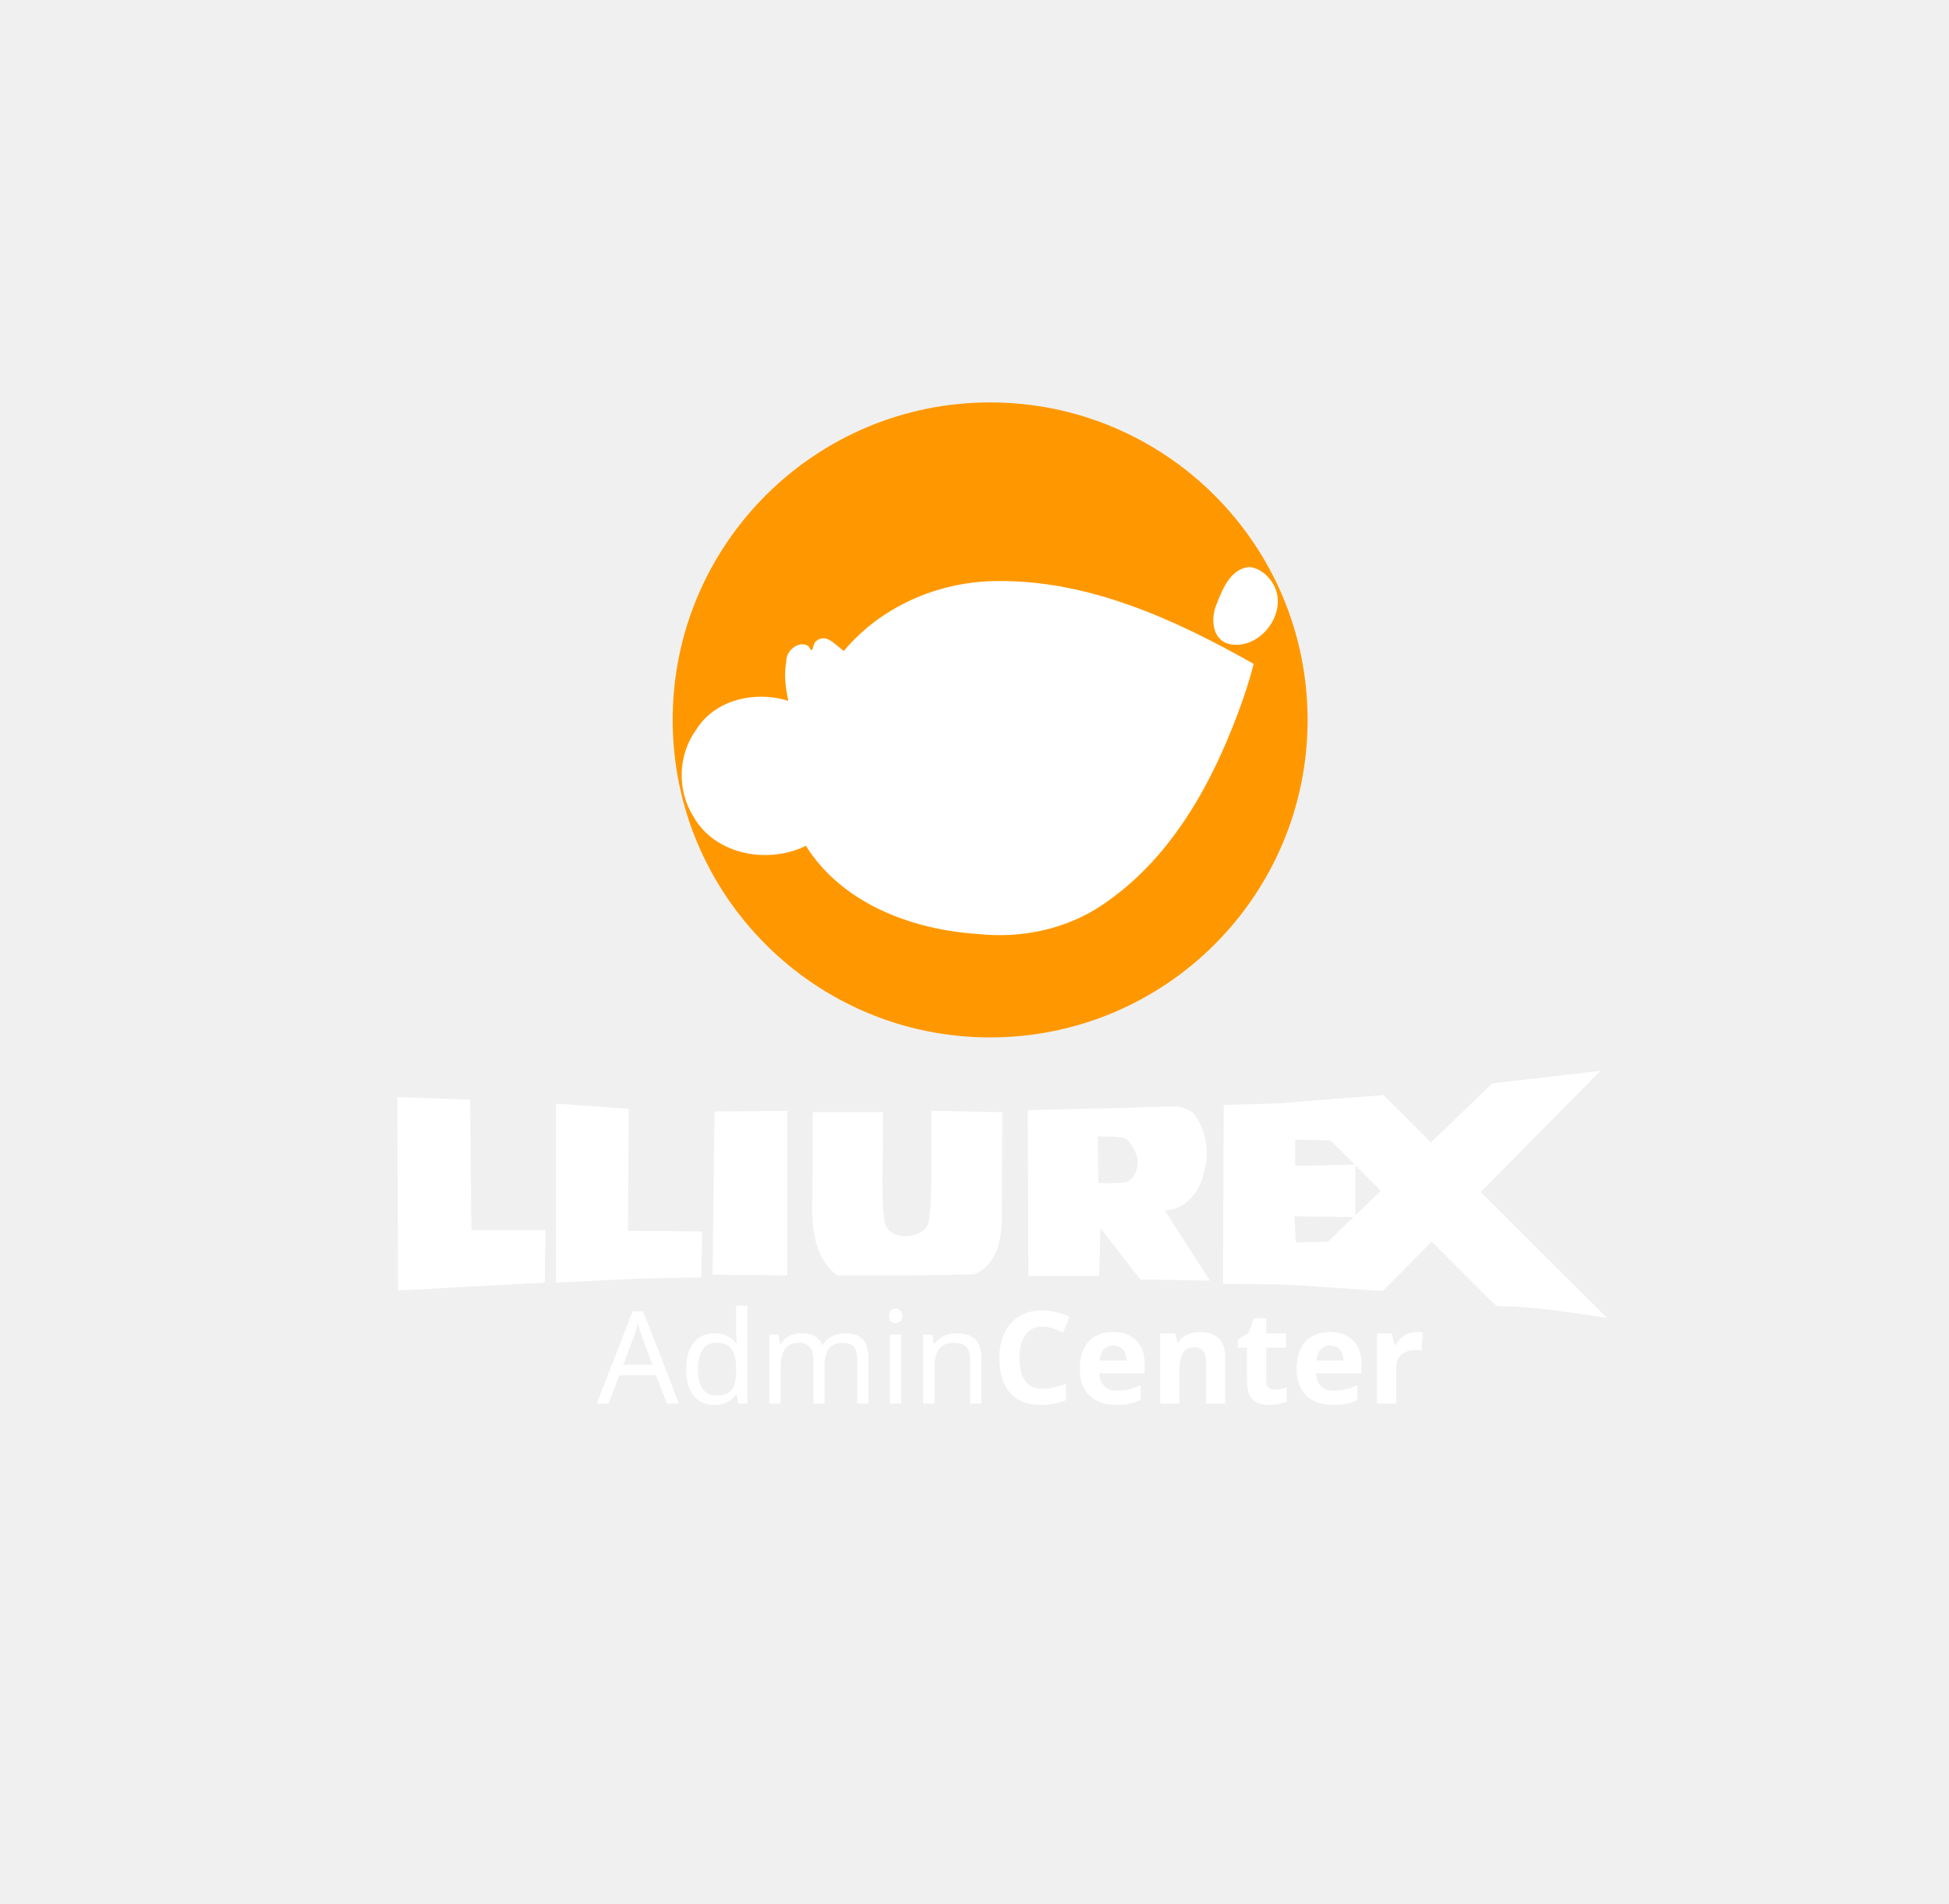
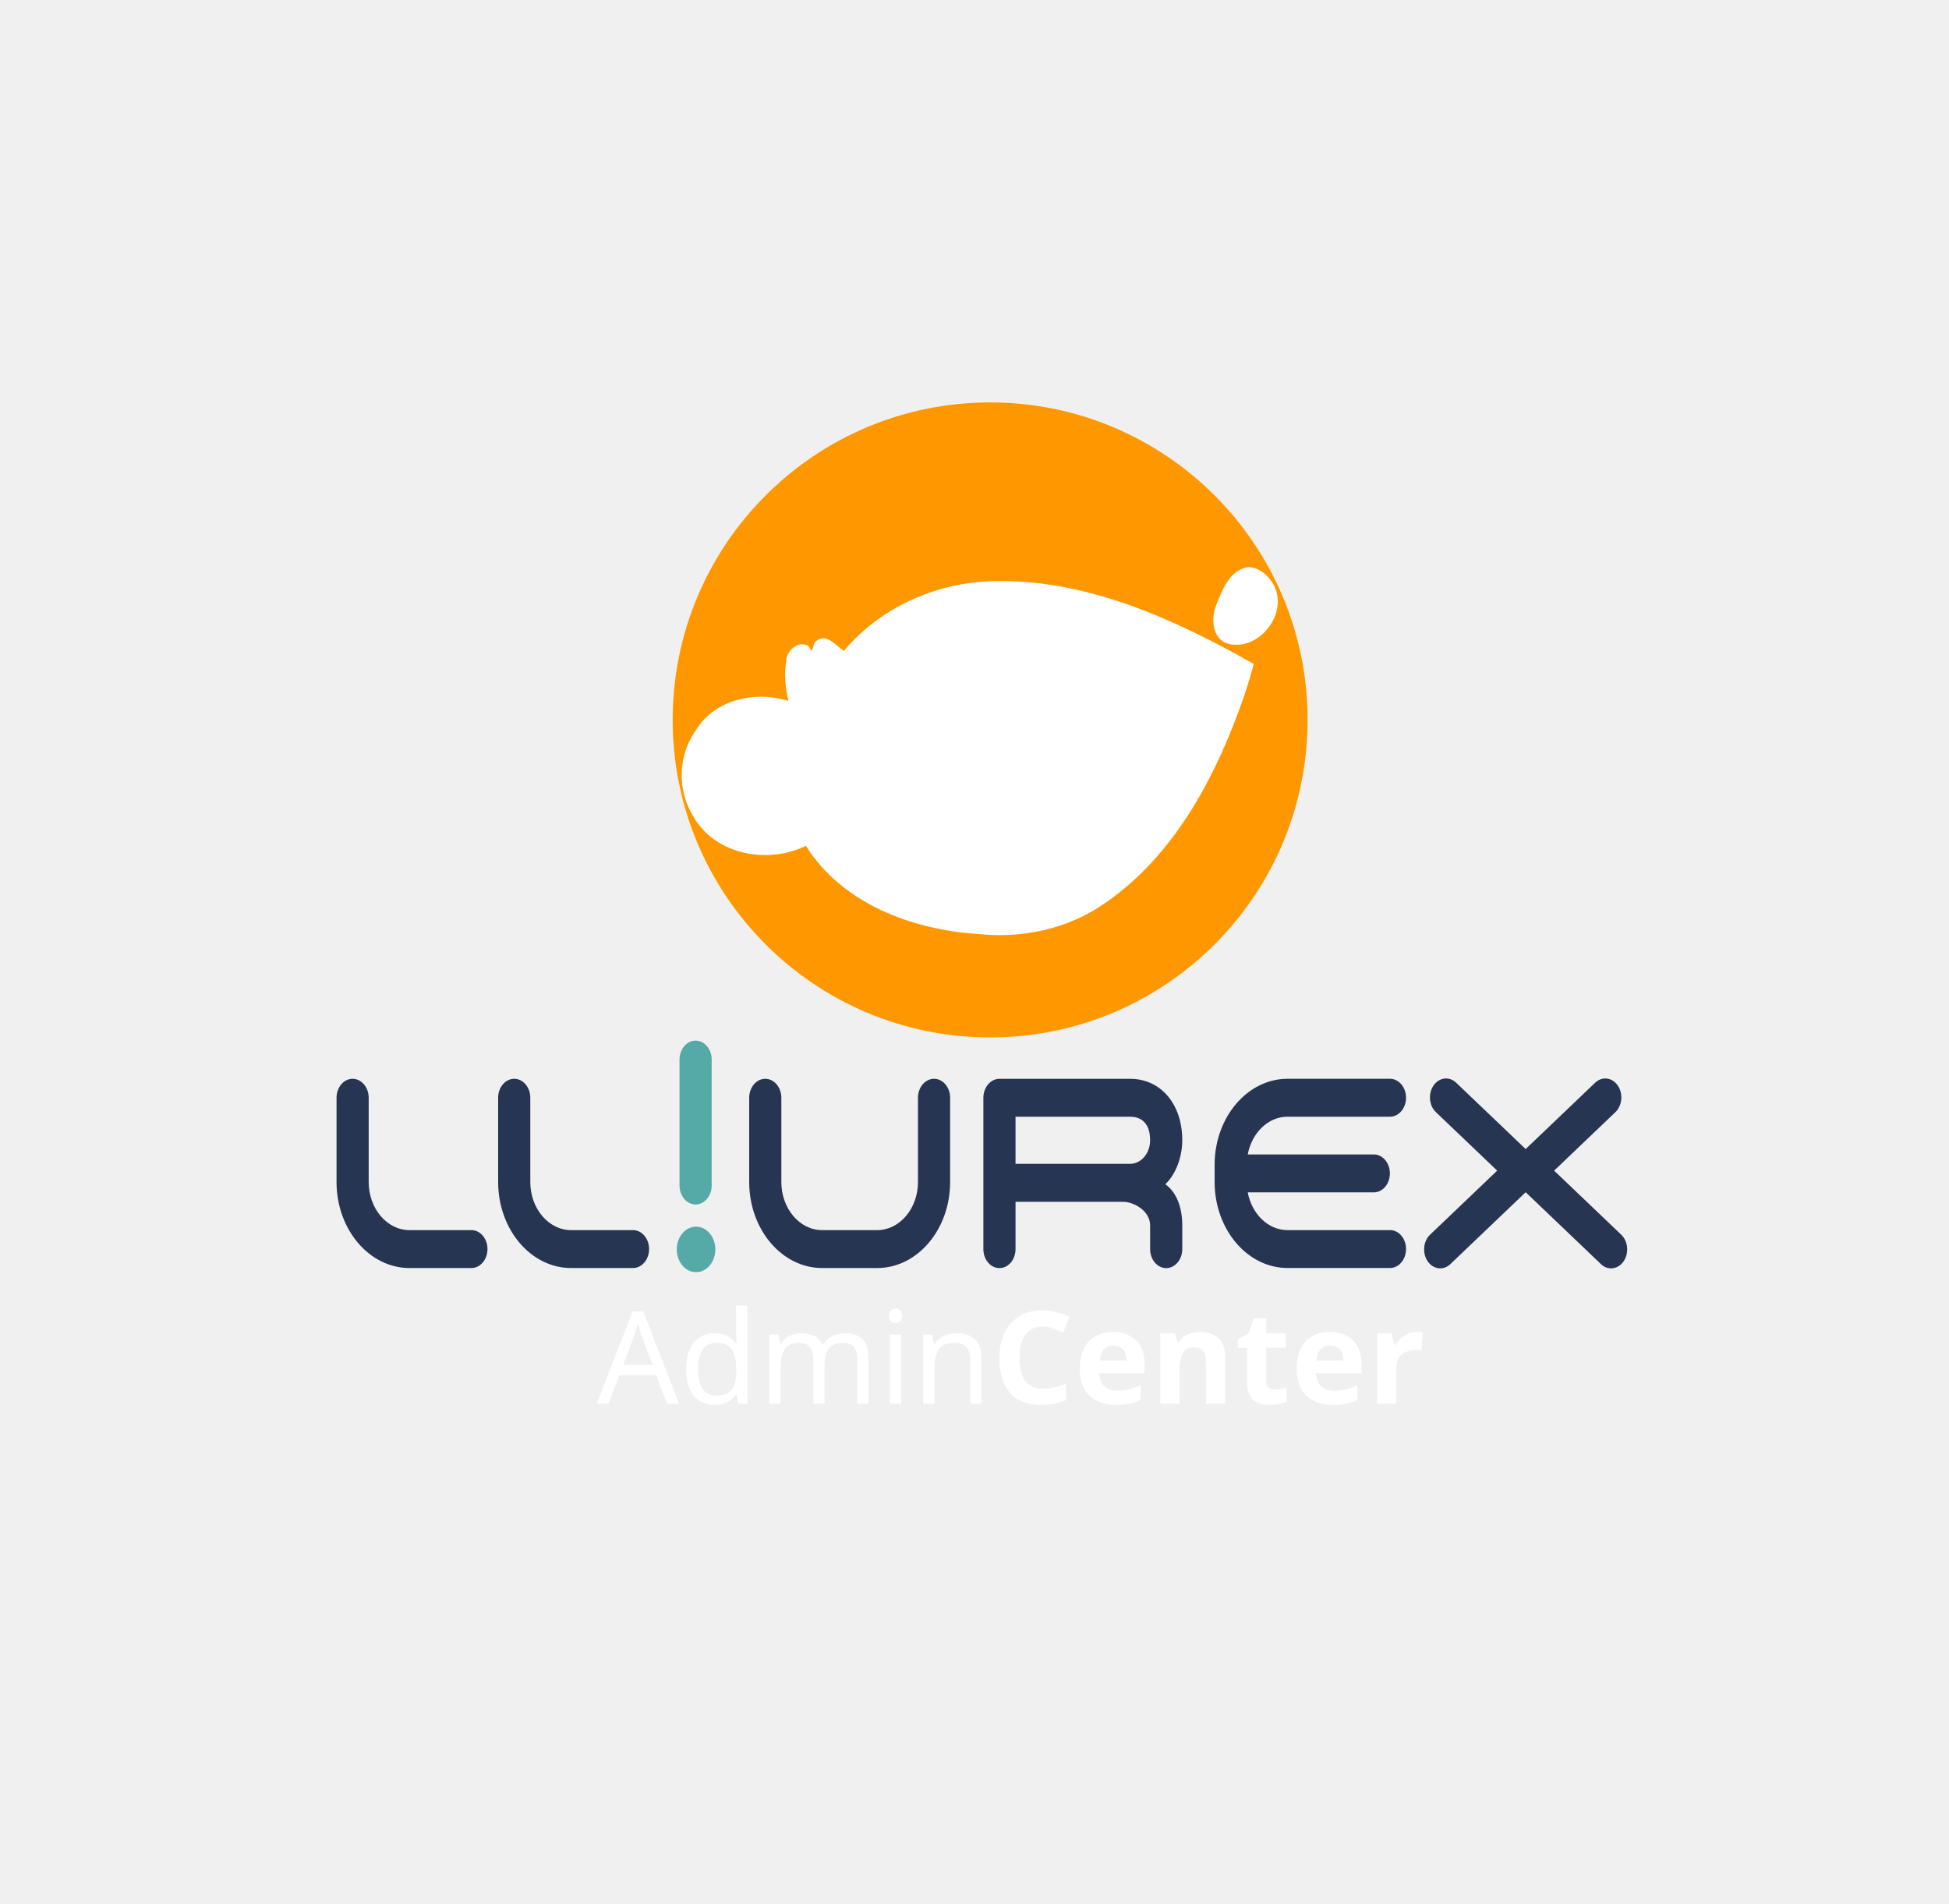
<svg xmlns="http://www.w3.org/2000/svg" xmlns:ns1="http://www.openswatchbook.org/uri/2009/osb" xmlns:xlink="http://www.w3.org/1999/xlink" width="256mm" height="250mm" viewBox="0 0 907.087 885.827" id="svg5043" version="1.1">
  <defs id="defs5045">
    <linearGradient id="linearGradient10486">
      <stop style="stop-color:#ffffff;stop-opacity:1;" offset="0" id="stop10488" />
      <stop style="stop-color:#ffffff;stop-opacity:0;" offset="1" id="stop10490" />
    </linearGradient>
    <linearGradient id="linearGradient9002" ns1:paint="solid">
      <stop style="stop-color:#000000;stop-opacity:1;" offset="0" id="stop9004" />
    </linearGradient>
    <linearGradient id="linearGradient8886" ns1:paint="solid">
      <stop style="stop-color:#ffffff;stop-opacity:1;" offset="0" id="stop8888" />
    </linearGradient>
    <linearGradient xlink:href="#linearGradient8886" id="linearGradient8892" x1="298.974" y1="1533.733" x2="650.156" y2="1533.733" gradientUnits="userSpaceOnUse" />
    <linearGradient xlink:href="#linearGradient10486" id="linearGradient10502" x1="286.622" y1="1533.733" x2="662.508" y2="1533.733" gradientUnits="userSpaceOnUse" />
    <filter style="color-interpolation-filters:sRGB;" id="filter11263">
      <feFlood flood-opacity="0.498" flood-color="rgb(0,0,0)" result="flood" id="feFlood11265" />
      <feComposite in="flood" in2="SourceGraphic" operator="out" result="composite1" id="feComposite11267" />
      <feGaussianBlur in="composite1" stdDeviation="3" result="blur" id="feGaussianBlur11269" />
      <feOffset dx="0" dy="0" result="offset" id="feOffset11271" />
      <feComposite in="offset" in2="SourceGraphic" operator="atop" result="composite2" id="feComposite11273" />
    </filter>
    <filter style="color-interpolation-filters:sRGB;" id="filter11275">
      <feFlood flood-opacity="0.498" flood-color="rgb(0,0,0)" result="flood" id="feFlood11277" />
      <feComposite in="flood" in2="SourceGraphic" operator="out" result="composite1" id="feComposite11279" />
      <feGaussianBlur in="composite1" stdDeviation="3" result="blur" id="feGaussianBlur11281" />
      <feOffset dx="0" dy="0" result="offset" id="feOffset11283" />
      <feComposite in="offset" in2="SourceGraphic" operator="atop" result="composite2" id="feComposite11285" />
    </filter>
    <filter style="color-interpolation-filters:sRGB;" id="filter11287">
      <feFlood flood-opacity="0.498" flood-color="rgb(0,0,0)" result="flood" id="feFlood11289" />
      <feComposite in="flood" in2="SourceGraphic" operator="out" result="composite1" id="feComposite11291" />
      <feGaussianBlur in="composite1" stdDeviation="3" result="blur" id="feGaussianBlur11293" />
      <feOffset dx="0" dy="0" result="offset" id="feOffset11295" />
      <feComposite in="offset" in2="SourceGraphic" operator="atop" result="composite2" id="feComposite11297" />
    </filter>
    <filter style="color-interpolation-filters:sRGB;" id="filter11299">
      <feFlood flood-opacity="0.498" flood-color="rgb(0,0,0)" result="flood" id="feFlood11301" />
      <feComposite in="flood" in2="SourceGraphic" operator="out" result="composite1" id="feComposite11303" />
      <feGaussianBlur in="composite1" stdDeviation="3" result="blur" id="feGaussianBlur11305" />
      <feOffset dx="0" dy="0" result="offset" id="feOffset11307" />
      <feComposite in="offset" in2="SourceGraphic" operator="atop" result="composite2" id="feComposite11309" />
    </filter>
  </defs>
  <g id="layer1" transform="translate(0,-166.5354)">
    <rect style="opacity:1;fill:#424f5a;fill-opacity:1;stroke:#000000;stroke-width:1.143;stroke-opacity:1" id="rect5591" width="982.714" height="1695.767" x="968.846" y="45.046" />
    <path style="opacity:1;fill:#ff9800;fill-opacity:1;stroke:none;stroke-width:0.435;stroke-opacity:1" d="M 460.818,353.807 A 147.75,147.75 0 0 0 313.068,501.556 147.75,147.75 0 0 0 460.818,649.306 147.75,147.75 0 0 0 608.568,501.556 147.75,147.75 0 0 0 460.818,353.807 Z M 581.304,433.67 c 1.162,-0.02 2.373,0.295 3.682,1.035 9.441,5.343 8.631,14.719 6.047,20.207 -2.429,5.158 -11.566,13.015 -19.409,9.501 -7.844,-3.513 -3.668,-14.874 -1.85,-18.742 1.478,-3.139 5.344,-11.405 11.035,-11.972 0.164,-0.016 0.33,-0.026 0.496,-0.029 z m -114.08,6.566 c 28.629,-0.232 65.666,9.284 114.226,36.504 0,0 -11.765,46.984 -40.152,81.507 -17.385,21.149 -40.559,38.098 -69.511,39.019 -28.884,0.919 -72.816,-6.426 -94.032,-40.969 -14.19,7.257 -27.739,5.651 -36.954,1.194 -16.428,-7.934 -22.218,-27.149 -17.943,-39.785 9.601,-28.372 35.497,-26.48 48.705,-21.741 -1.943,-6.962 -3.745,-16.815 -0.808,-24.207 0.616,-1.544 4.924,-3.535 6.063,-2.016 1.138,1.515 3.698,5.247 4.374,5.406 0,0 0.284,-7.187 1.842,-8.072 1.558,-0.885 3.066,-0.873 4.424,0.353 1.112,1.001 4.962,4.203 7.311,5.366 9.843,-11.819 23.782,-22.637 43.533,-28.581 7.808,-2.234 16.514,-3.633 26.179,-3.927 l 0,0.003 c 0.906,-0.028 1.82,-0.045 2.744,-0.052 z" id="path8942" />
-     <g id="g6427" transform="matrix(1.130626,0,0,1.130626,-739.406,1182.764)" style="opacity:1;fill:#ffffff">
-       <path style="fill:#ffffff;fill-opacity:1;fill-rule:evenodd;stroke:none;stroke-width:2.493;stroke-linecap:butt;stroke-linejoin:miter;stroke-miterlimit:4;stroke-dasharray:none;stroke-opacity:1" d="m 1268.558,-362.564 c -27.514,-27.514 -55.028,-55.028 -82.542,-82.542 12.498,-0.989 24.996,-1.978 37.495,-2.967 30.661,30.571 61.322,61.142 91.983,91.713 -15.017,-2.206 -29.902,-4.756 -45.117,-4.895 -0.608,-0.301 -1.141,-0.704 -1.818,-1.309 z" id="path3214-8" />
-       <path style="fill:#ffffff;fill-opacity:1;fill-rule:evenodd;stroke:none;stroke-width:2.216;stroke-linecap:butt;stroke-linejoin:miter;stroke-miterlimit:4;stroke-dasharray:none;stroke-opacity:1" d="m 817.546,-447.264 0.27,79.575 60.423,-3.237 0.27,-21.58 -30.481,0 -0.539,-53.679 -29.942,-1.079 z" id="path3200" />
-       <path style="fill:#ffffff;fill-opacity:1;fill-rule:evenodd;stroke:none;stroke-width:2.216;stroke-linecap:butt;stroke-linejoin:miter;stroke-miterlimit:4;stroke-dasharray:none;stroke-opacity:1" d="m 882.824,-444.567 0,73.64 33.988,-1.618 25.895,-0.539 0.27,-18.882 -30.481,-0.27 0.27,-50.172 -29.942,-2.158 z" id="path3202" />
-       <path style="fill:#ffffff;fill-opacity:1;fill-rule:evenodd;stroke:none;stroke-width:2.216;stroke-linecap:butt;stroke-linejoin:miter;stroke-miterlimit:4;stroke-dasharray:none;stroke-opacity:1" d="m 948.102,-441.33 -0.809,67.166 30.751,0.27 0,-67.706 -29.942,0.27 z" id="path3204" />
-       <path style="fill:#ffffff;fill-opacity:1;fill-rule:evenodd;stroke:none;stroke-width:2.216;stroke-linecap:butt;stroke-linejoin:miter;stroke-miterlimit:4;stroke-dasharray:none;stroke-opacity:1" d="m 988.563,-441.06 c 9.621,0 19.242,0 28.863,0 0.302,14.942 -0.869,35.789 0.63,44.83 1.499,9.041 16.319,7.26 18.055,0.808 1.736,-6.452 1.162,-30.288 1.276,-46.178 9.711,0.18 19.422,0.36 29.132,0.539 0,20.043 -0.111,32.917 -0.111,42.375 0,9.458 -1.744,20.403 -11.39,24.364 -18.798,0.557 -37.643,0.427 -56.474,0.427 -8.451,-6.574 -10.352,-16.901 -10.215,-28.407 0.137,-11.505 0.183,-25.84 0.234,-38.76 z" id="path3206" />
-       <path style="fill:#ffffff;fill-opacity:1;fill-rule:evenodd;stroke:none;stroke-width:2.216;stroke-linecap:butt;stroke-linejoin:miter;stroke-miterlimit:4;stroke-dasharray:none;stroke-opacity:1" d="m 1138.167,-443.369 c -5.291,0.059 -10.883,0.131 -16.235,0.426 -14.966,0.404 -29.936,0.625 -44.901,1.058 0.09,22.748 0.17,45.497 0.26,68.245 9.723,0 19.445,0 29.168,0 0.18,-6.563 0.34,-13.127 0.519,-19.69 5.501,7.084 10.916,14.226 16.548,21.208 9.503,-0.178 19,0.389 28.502,0.386 -6.204,-9.621 -12.404,-19.244 -18.608,-28.865 8.445,-0.119 14.643,-7.92 16.13,-15.689 2.428,-8.151 0.993,-17.5 -4.218,-24.271 -2.115,-1.588 -4.385,-2.686 -7.164,-2.809 z m -32.272,12.303 c 3.978,0.094 8.016,-0.063 11.122,0.709 2.739,1.761 4.641,5.543 5.28,9.078 0.245,3.708 -1.235,6.829 -4.041,8.83 -3.857,0.87 -8.088,0.613 -12.102,0.51 -0.143,-0.625 -0.17,-12.752 -0.26,-19.128 z" id="path3208" />
-       <path style="fill:#ffffff;fill-opacity:1;fill-rule:evenodd;stroke:none;stroke-width:2.216;stroke-linecap:butt;stroke-linejoin:miter;stroke-miterlimit:4;stroke-dasharray:none;stroke-opacity:1" d="m 1157.693,-444.027 c -0.09,24.547 -0.18,49.093 -0.27,73.64 18.612,0.18 37.225,0.36 55.837,0.539 0,-6.114 0,-12.228 0,-18.343 -8.632,0.27 -17.264,0.539 -25.895,0.809 -0.18,-3.597 -0.36,-7.193 -0.539,-10.79 8.362,0.09 16.724,0.18 25.086,0.27 0,-7.193 0,-14.386 0,-21.58 -8.272,0.18 -16.544,0.36 -24.817,0.539 0,-3.597 0,-7.193 0,-10.79 8.902,0.18 17.803,0.36 26.705,0.539 0.121,-6.04 0.242,-12.081 0.363,-18.121 -9.959,0.754 -19.716,1.523 -29.619,2.335 -2.538,0.346 -17.761,0.702 -26.851,0.95 z" id="path3210" />
-       <path style="fill:#ffffff;fill-opacity:1;fill-rule:evenodd;stroke:none;stroke-width:2.493;stroke-linecap:butt;stroke-linejoin:round;stroke-miterlimit:4;stroke-dasharray:none;stroke-opacity:1" d="m 1223.186,-367.432 -40.737,-2.792 85.839,-82.705 44.508,-5.125 -89.61,90.622 z" id="path3212" />
-     </g>
-     <text xml:space="preserve" style="font-style:normal;font-variant:normal;font-weight:normal;font-stretch:normal;font-size:22.669px;line-height:125%;font-family:Laksaman;-inkscape-font-specification:Laksaman;letter-spacing:0px;word-spacing:0px;fill:#ffffff;fill-opacity:1;stroke:none;stroke-width:1px;stroke-linecap:butt;stroke-linejoin:miter;stroke-opacity:1" x="277.727" y="819.743" id="text9058">
-       <tspan id="tspan9060" x="277.727" y="819.743" style="font-style:normal;font-variant:normal;font-weight:normal;font-stretch:normal;font-size:60px;font-family:Sawasdee;-inkscape-font-specification:Sawasdee">Admin<tspan style="font-weight:bold;font-size:60px" id="tspan4253">Center</tspan>
+     <text xml:space="preserve" style="font-style:normal;font-variant:normal;font-weight:normal;font-stretch:normal;line-height:0%;font-family:Laksaman;-inkscape-font-specification:Laksaman;letter-spacing:0px;word-spacing:0px;fill:#ffffff;fill-opacity:1;stroke:none;stroke-width:1px;stroke-linecap:butt;stroke-linejoin:miter;stroke-opacity:1" x="277.727" y="819.743" id="text9058">
+       <tspan id="tspan9060" x="277.727" y="819.743" style="font-style:normal;font-variant:normal;font-weight:normal;font-stretch:normal;font-size:60px;line-height:1.25;font-family:Sawasdee;-inkscape-font-specification:Sawasdee">Admin<tspan style="font-weight:bold;font-size:60px" id="tspan4253">Center</tspan>
      </tspan>
    </text>
    <ellipse style="opacity:1;fill:#cccccc;fill-opacity:1;stroke:none;stroke-width:3;stroke-miterlimit:4;stroke-dasharray:none;stroke-opacity:1" id="path4275-1-8" cx="2300" cy="1876.648" rx="291.429" ry="237.447" />
    <path style="fill:#ffffff;fill-opacity:1" d="m 581.057,430.422 c -8.652,1.084 -12.298,10.742 -15.062,17.824 -2.506,6.268 -1.818,15.888 5.854,17.938 13.71,3.251 27.039,-13.044 21.631,-26.016 -2.061,-4.863 -6.901,-9.581 -12.422,-9.746 z m -117.602,6.525 c -26.76,0.253 -53.46,11.844 -70.719,32.514 -3.698,-2.399 -8.113,-8.61 -12.926,-4.588 -1.913,1.5 -1.171,6.979 -3.404,2.463 -4.495,-3.157 -10.626,1.932 -10.449,6.953 -1.149,6.107 -0.372,12.397 0.957,18.408 -15.267,-4.824 -34.269,-0.724 -43.006,13.582 -8.442,11.707 -8.849,28.079 -1.184,40.258 10.117,17.935 34.932,22.241 52.336,13.6 16.928,26.924 49.378,39.025 79.904,41.028 20.49,2.208 41.772,-2.209 58.822,-14.031 33.022,-22.487 52.353,-59.606 65.134,-96.427 1.691,-5.021 3.257,-10.087 4.558,-15.224 -36.574,-20.687 -77.177,-39.278 -120.023,-38.535 z" id="path628-4" />
-     <path style="opacity:1;fill:#ffffff;fill-opacity:1;stroke:#ffffff;stroke-width:0.435;stroke-opacity:1;filter:url(#filter11299)" d="m 467.141,1188.89 a 147.75,147.75 0 0 0 -147.75,147.75 147.75,147.75 0 0 0 147.75,147.75 147.75,147.75 0 0 0 147.75,-147.75 147.75,147.75 0 0 0 -147.75,-147.75 z m 120.486,79.864 c 1.162,-0.02 2.373,0.295 3.682,1.036 9.441,5.343 8.631,14.719 6.047,20.207 -2.429,5.159 -11.566,13.014 -19.409,9.501 -7.844,-3.513 -3.668,-14.874 -1.85,-18.742 1.478,-3.139 5.344,-11.405 11.035,-11.973 0.164,-0.016 0.33,-0.026 0.496,-0.029 z m -114.08,6.566 c 28.629,-0.232 65.666,9.284 114.226,36.504 0,0 -11.765,46.984 -40.152,81.507 -17.385,21.149 -40.559,38.098 -69.511,39.019 -28.884,0.918 -72.816,-6.426 -94.032,-40.969 -14.19,7.257 -27.739,5.651 -36.954,1.194 -16.428,-7.934 -22.218,-27.149 -17.943,-39.785 9.601,-28.372 35.497,-26.48 48.705,-21.741 -1.943,-6.962 -3.745,-16.815 -0.808,-24.207 0.616,-1.544 4.924,-3.535 6.063,-2.016 1.138,1.515 3.698,5.247 4.374,5.406 0,0 0.284,-7.187 1.842,-8.072 1.558,-0.884 3.066,-0.873 4.424,0.353 1.112,1.001 4.962,4.203 7.311,5.366 9.843,-11.819 23.782,-22.637 43.533,-28.581 7.808,-2.235 16.514,-3.633 26.179,-3.927 l 0,0 c 0.906,-0.028 1.82,-0.045 2.744,-0.053 z" id="path8942-7" />
+     <path style="opacity:1;fill:#ffffff;fill-opacity:1;stroke:#ffffff;stroke-width:0.435;stroke-opacity:1;filter:url(#filter11299)" d="m 467.141,1188.89 a 147.75,147.75 0 0 0 -147.75,147.75 147.75,147.75 0 0 0 147.75,147.75 147.75,147.75 0 0 0 147.75,-147.75 147.75,147.75 0 0 0 -147.75,-147.75 z m 120.486,79.864 c 1.162,-0.02 2.373,0.295 3.682,1.036 9.441,5.343 8.631,14.719 6.047,20.207 -2.429,5.159 -11.566,13.014 -19.409,9.501 -7.844,-3.513 -3.668,-14.874 -1.85,-18.742 1.478,-3.139 5.344,-11.405 11.035,-11.973 0.164,-0.016 0.33,-0.026 0.496,-0.029 z m -114.08,6.566 c 28.629,-0.232 65.666,9.284 114.226,36.504 0,0 -11.765,46.984 -40.152,81.507 -17.385,21.149 -40.559,38.098 -69.511,39.019 -28.884,0.918 -72.816,-6.426 -94.032,-40.969 -14.19,7.257 -27.739,5.651 -36.954,1.194 -16.428,-7.934 -22.218,-27.149 -17.943,-39.785 9.601,-28.372 35.497,-26.48 48.705,-21.741 -1.943,-6.962 -3.745,-16.815 -0.808,-24.207 0.616,-1.544 4.924,-3.535 6.063,-2.016 1.138,1.515 3.698,5.247 4.374,5.406 0,0 0.284,-7.187 1.842,-8.072 1.558,-0.884 3.066,-0.873 4.424,0.353 1.112,1.001 4.962,4.203 7.311,5.366 9.843,-11.819 23.782,-22.637 43.533,-28.581 7.808,-2.235 16.514,-3.633 26.179,-3.927 v 0 c 0.906,-0.028 1.82,-0.045 2.744,-0.053 z" id="path8942-7" />
    <g id="g6427-5" transform="matrix(1.130626,0,0,1.130626,-733.0833,2017.848)" style="opacity:1;fill:#ffffff;stroke:#ffffff;filter:url(#filter11287);fill-opacity:1">
      <path style="fill:#ffffff;fill-opacity:1;fill-rule:evenodd;stroke:#ffffff;stroke-width:2.818;stroke-linecap:butt;stroke-linejoin:miter;stroke-miterlimit:4;stroke-dasharray:none;stroke-opacity:1" d="M 751.197 1333.424 L 700.877 1339.219 L 672.33 1366.725 C 664.97 1359.386 657.61 1352.047 650.25 1344.709 C 642.428 1345.328 634.607 1345.947 626.785 1346.566 C 623.451 1346.827 620.099 1347.093 616.768 1347.359 C 613.798 1347.594 610.827 1347.829 607.857 1348.064 C 607.861 1348.068 607.864 1348.071 607.867 1348.074 C 607.308 1348.12 606.754 1348.163 606.193 1348.209 C 603.323 1348.6 586.111 1349.003 575.834 1349.283 C 575.732 1377.036 575.631 1404.79 575.529 1432.543 L 605.312 1432.83 L 649.883 1435.885 L 672.652 1412.857 C 682.162 1422.367 691.672 1431.877 701.182 1441.387 C 701.948 1442.071 702.551 1442.526 703.238 1442.867 C 720.44 1443.024 737.27 1445.908 754.248 1448.402 C 734.653 1428.865 715.058 1409.327 695.463 1389.789 L 751.197 1333.424 z M 609.078 1365.447 L 625.574 1365.779 C 629.329 1369.534 633.083 1373.288 636.838 1377.043 C 627.584 1377.244 618.332 1377.445 609.078 1377.647 L 609.078 1365.447 z M 637.135 1377.342 C 641.089 1381.296 645.044 1385.251 648.998 1389.205 L 637.135 1400.635 L 637.135 1377.342 z M 608.773 1401.131 C 617.954 1401.23 627.132 1401.327 636.312 1401.426 L 624.447 1412.859 L 609.383 1413.33 L 608.773 1401.131 z " transform="matrix(0.8844658,0,0,0.8844658,648.3871,-1637.423)" id="path3214-8-9" />
      <path style="fill:#ffffff;fill-opacity:1;fill-rule:evenodd;stroke:#ffffff;stroke-width:2.216;stroke-linecap:butt;stroke-linejoin:miter;stroke-miterlimit:4;stroke-dasharray:none;stroke-opacity:1" d="m 817.546,-447.264 0.27,79.575 60.423,-3.237 0.27,-21.58 -30.481,0 -0.539,-53.679 -29.942,-1.079 z" id="path3200-2" />
      <path style="fill:#ffffff;fill-opacity:1;fill-rule:evenodd;stroke:#ffffff;stroke-width:2.216;stroke-linecap:butt;stroke-linejoin:miter;stroke-miterlimit:4;stroke-dasharray:none;stroke-opacity:1" d="m 882.824,-444.567 0,73.64 33.988,-1.618 25.895,-0.539 0.27,-18.882 -30.481,-0.27 0.27,-50.172 -29.942,-2.158 z" id="path3202-2" />
      <path style="fill:#ffffff;fill-opacity:1;fill-rule:evenodd;stroke:#ffffff;stroke-width:2.216;stroke-linecap:butt;stroke-linejoin:miter;stroke-miterlimit:4;stroke-dasharray:none;stroke-opacity:1" d="m 948.102,-441.33 -0.809,67.166 30.751,0.27 0,-67.706 -29.942,0.27 z" id="path3204-8" />
      <path style="fill:#ffffff;fill-opacity:1;fill-rule:evenodd;stroke:#ffffff;stroke-width:2.216;stroke-linecap:butt;stroke-linejoin:miter;stroke-miterlimit:4;stroke-dasharray:none;stroke-opacity:1" d="m 988.563,-441.06 c 9.621,0 19.242,0 28.863,0 0.302,14.942 -0.869,35.789 0.63,44.83 1.499,9.041 16.319,7.26 18.055,0.808 1.736,-6.452 1.162,-30.288 1.276,-46.178 9.711,0.18 19.422,0.36 29.132,0.539 0,20.043 -0.111,32.917 -0.111,42.375 0,9.458 -1.744,20.403 -11.39,24.364 -18.798,0.557 -37.643,0.427 -56.474,0.427 -8.451,-6.574 -10.352,-16.901 -10.215,-28.407 0.137,-11.505 0.183,-25.84 0.234,-38.76 z" id="path3206-9" />
      <path style="fill:#ffffff;fill-opacity:1;fill-rule:evenodd;stroke:#ffffff;stroke-width:2.216;stroke-linecap:butt;stroke-linejoin:miter;stroke-miterlimit:4;stroke-dasharray:none;stroke-opacity:1" d="m 1138.167,-443.369 c -5.291,0.059 -10.883,0.131 -16.235,0.426 -14.966,0.404 -29.936,0.625 -44.901,1.058 0.09,22.748 0.17,45.497 0.26,68.245 9.723,0 19.445,0 29.168,0 0.18,-6.563 0.34,-13.127 0.519,-19.69 5.501,7.084 10.916,14.226 16.548,21.208 9.503,-0.178 19,0.389 28.502,0.386 -6.204,-9.621 -12.404,-19.244 -18.608,-28.865 8.445,-0.119 14.643,-7.92 16.13,-15.689 2.428,-8.151 0.993,-17.5 -4.218,-24.271 -2.115,-1.588 -4.385,-2.686 -7.164,-2.809 z m -32.272,12.303 c 3.978,0.094 8.016,-0.063 11.122,0.709 2.739,1.761 4.641,5.543 5.28,9.078 0.245,3.708 -1.235,6.829 -4.041,8.83 -3.857,0.87 -8.088,0.613 -12.102,0.51 -0.143,-0.625 -0.17,-12.752 -0.26,-19.128 z" id="path3208-7" />
    </g>
+     <g id="g246" transform="matrix(1.861254,0,0,2.19436,-375.6127,-1957.258)">
+       <path id="path131" d="m 319.681,1228.716 h -15.483 c -5.625,0 -10.201,-4.58 -10.201,-10.205 v -17.786 h -0.009 c 0.002,-0.027 0.009,-0.053 0.009,-0.079 0,-2.222 -1.798,-4.023 -4.018,-4.023 -2.22,0 -4.021,1.801 -4.021,4.023 0,0.025 0.007,0.052 0.007,0.079 h -0.007 v 17.786 c 0,10.058 8.183,18.242 18.24,18.242 h 15.47 c 0.006,0 0.007,0 0.013,0 2.22,0 4.021,-1.799 4.021,-4.021 -9.4e-4,-2.218 -1.801,-4.018 -4.021,-4.018 z" style="fill:#263552;stroke-width:0.938" />
+       <path id="path133" d="m 360.092,1228.716 h -15.482 c -5.626,0 -10.201,-4.58 -10.201,-10.205 v -17.786 h -0.009 c 0.002,-0.027 0.009,-0.053 0.009,-0.079 0,-2.222 -1.799,-4.023 -4.021,-4.023 -2.22,0 -4.021,1.801 -4.021,4.023 0,0.025 0.007,0.052 0.007,0.079 h -0.006 v 17.786 c 0,10.058 8.182,18.242 18.241,18.242 h 15.468 c 0.006,0 0.009,0 0.015,0 2.22,0 4.019,-1.799 4.019,-4.021 -9.4e-4,-2.218 -1.799,-4.018 -4.02,-4.018 z" style="fill:#263552;stroke-width:0.938" />
+       <path id="path135" d="m 439.388,1200.647 c 0,-2.222 -1.799,-4.023 -4.019,-4.023 -2.22,0 -4.021,1.801 -4.021,4.023 0,0.025 0.007,0.052 0.007,0.079 h -0.007 v 17.786 c 0,5.625 -4.575,10.205 -10.2,10.205 h -13.762 c -5.625,0 -10.203,-4.58 -10.203,-10.205 v -17.786 h -0.007 c 0,-0.027 0.007,-0.053 0.007,-0.079 0,-2.222 -1.799,-4.023 -4.019,-4.023 -2.22,0 -4.019,1.801 -4.019,4.023 0,0.025 0.006,0.052 0.006,0.079 h -0.006 v 17.786 c 0,10.059 8.182,18.242 18.24,18.242 h 13.762 c 10.058,0 18.24,-8.183 18.24,-18.242 v -17.786 h -0.007 c 0.002,-0.027 0.008,-0.053 0.008,-0.079 z" style="fill:#263552;stroke-width:0.938" />
+       <g id="g141" transform="matrix(0.9375,0,0,0.9375,52.68566,934.0408)">
+         <path id="path137" d="m 349.857,318.681 c 0,2.843 -2.302,5.144 -5.142,5.144 -2.838,0 -5.142,-2.301 -5.142,-5.144 0,-2.838 2.304,-5.142 5.142,-5.142 2.841,0 5.142,2.304 5.142,5.142 z" style="clip-rule:evenodd;fill:#55a9a6;fill-rule:evenodd" />
+         <path id="path139" d="m 348.881,275.743 c 0,-0.003 0.002,-0.003 0.002,-0.006 0,-2.367 -1.921,-4.286 -4.289,-4.286 -2.368,0 -4.286,1.919 -4.286,4.286 0,0.003 0,0.003 0,0.006 v 28.474 c 0,0.002 0,0.004 0,0.007 0,2.366 1.918,4.287 4.286,4.287 2.368,0 4.289,-1.921 4.289,-4.287 0,-0.003 -0.002,-0.005 -0.002,-0.007 z" style="fill:#55a9a6" />
+       </g>
+       <path id="path143" d="m 493.202,1218.968 c 2.512,-1.95 4.234,-5.664 4.234,-9.306 0,-7.675 -5.361,-13.033 -13.036,-13.033 h -32.672 -0.006 c -2.222,0 -4.021,1.801 -4.021,4.023 0,0 0,0 0,0.01 v 32.074 c 0,0 0,0.01 0,0.01 0,2.22 1.799,4.023 4.021,4.023 2.219,0 4.017,-1.801 4.019,-4.021 v 0 -10.039 h 26.869 c 2.767,0 6.786,1.946 6.786,4.995 v 5.027 c 0,0.01 0,0.01 0,0.015 0,2.22 1.8,4.023 4.02,4.023 2.22,0 4.017,-1.801 4.019,-4.021 v 0 -5.044 c 0,-3.511 -1.243,-6.907 -4.233,-8.723 z m -37.461,-4.311 v -9.992 h 28.657 c 1.867,0 4.997,0.648 4.997,4.996 0,2.754 -2.242,4.996 -4.997,4.996 z" style="fill:#263552;stroke-width:0.938" />
+       <path id="path145" d="m 549.372,1228.716 h -25.608 c -4.871,0 -8.948,-3.437 -9.955,-8.009 h 31.508 c 0.007,0 0.01,0 0.016,0 2.219,0 4.018,-1.8 4.018,-4.022 0,-2.22 -1.799,-4.019 -4.018,-4.019 h -0.002 v 0 h -31.522 c 1.007,-4.573 5.084,-8.004 9.955,-8.004 h 25.601 c 0.002,0 0.004,0 0.007,0 2.22,0 4.019,-1.799 4.019,-4.018 0,-2.222 -1.799,-4.023 -4.019,-4.023 -0.004,0 -0.006,0 -0.007,0 h -25.601 c -10.057,0 -18.238,8.181 -18.238,18.238 v 3.646 c 0,10.058 8.182,18.242 18.238,18.242 h 25.594 c 0.004,0 0.009,0 0.015,0 2.22,0 4.019,-1.799 4.019,-4.021 -9.4e-4,-2.219 -1.8,-4.019 -4.02,-4.019 z" style="fill:#263552;stroke-width:0.938" />
+       <path id="path147" d="m 607.195,1229.681 -16.777,-13.581 15.32,-12.401 c 1.725,-1.398 1.991,-3.929 0.594,-5.655 -1.394,-1.724 -3.926,-1.991 -5.652,-0.593 l -17.38,14.07 -17.382,-14.07 c -1.726,-1.398 -4.258,-1.133 -5.652,0.593 -1.397,1.726 -1.13,4.257 0.594,5.655 l 15.32,12.401 -16.777,13.581 c -1.726,1.395 -1.993,3.928 -0.595,5.652 0.795,0.983 1.955,1.49 3.127,1.49 0.889,0 1.781,-0.291 2.527,-0.892 l 18.839,-15.253 18.837,15.253 c 0.744,0.602 1.64,0.892 2.527,0.892 1.173,0 2.333,-0.508 3.127,-1.49 1.396,-1.724 1.127,-4.257 -0.595,-5.652 z" style="fill:#263552;stroke-width:0.938" />
+       <line id="line149" y2="1209.621" x2="577.668" y1="1209.621" x1="577.03" style="fill:#263552;stroke-width:0.938" />
+     </g>
  </g>
</svg>
